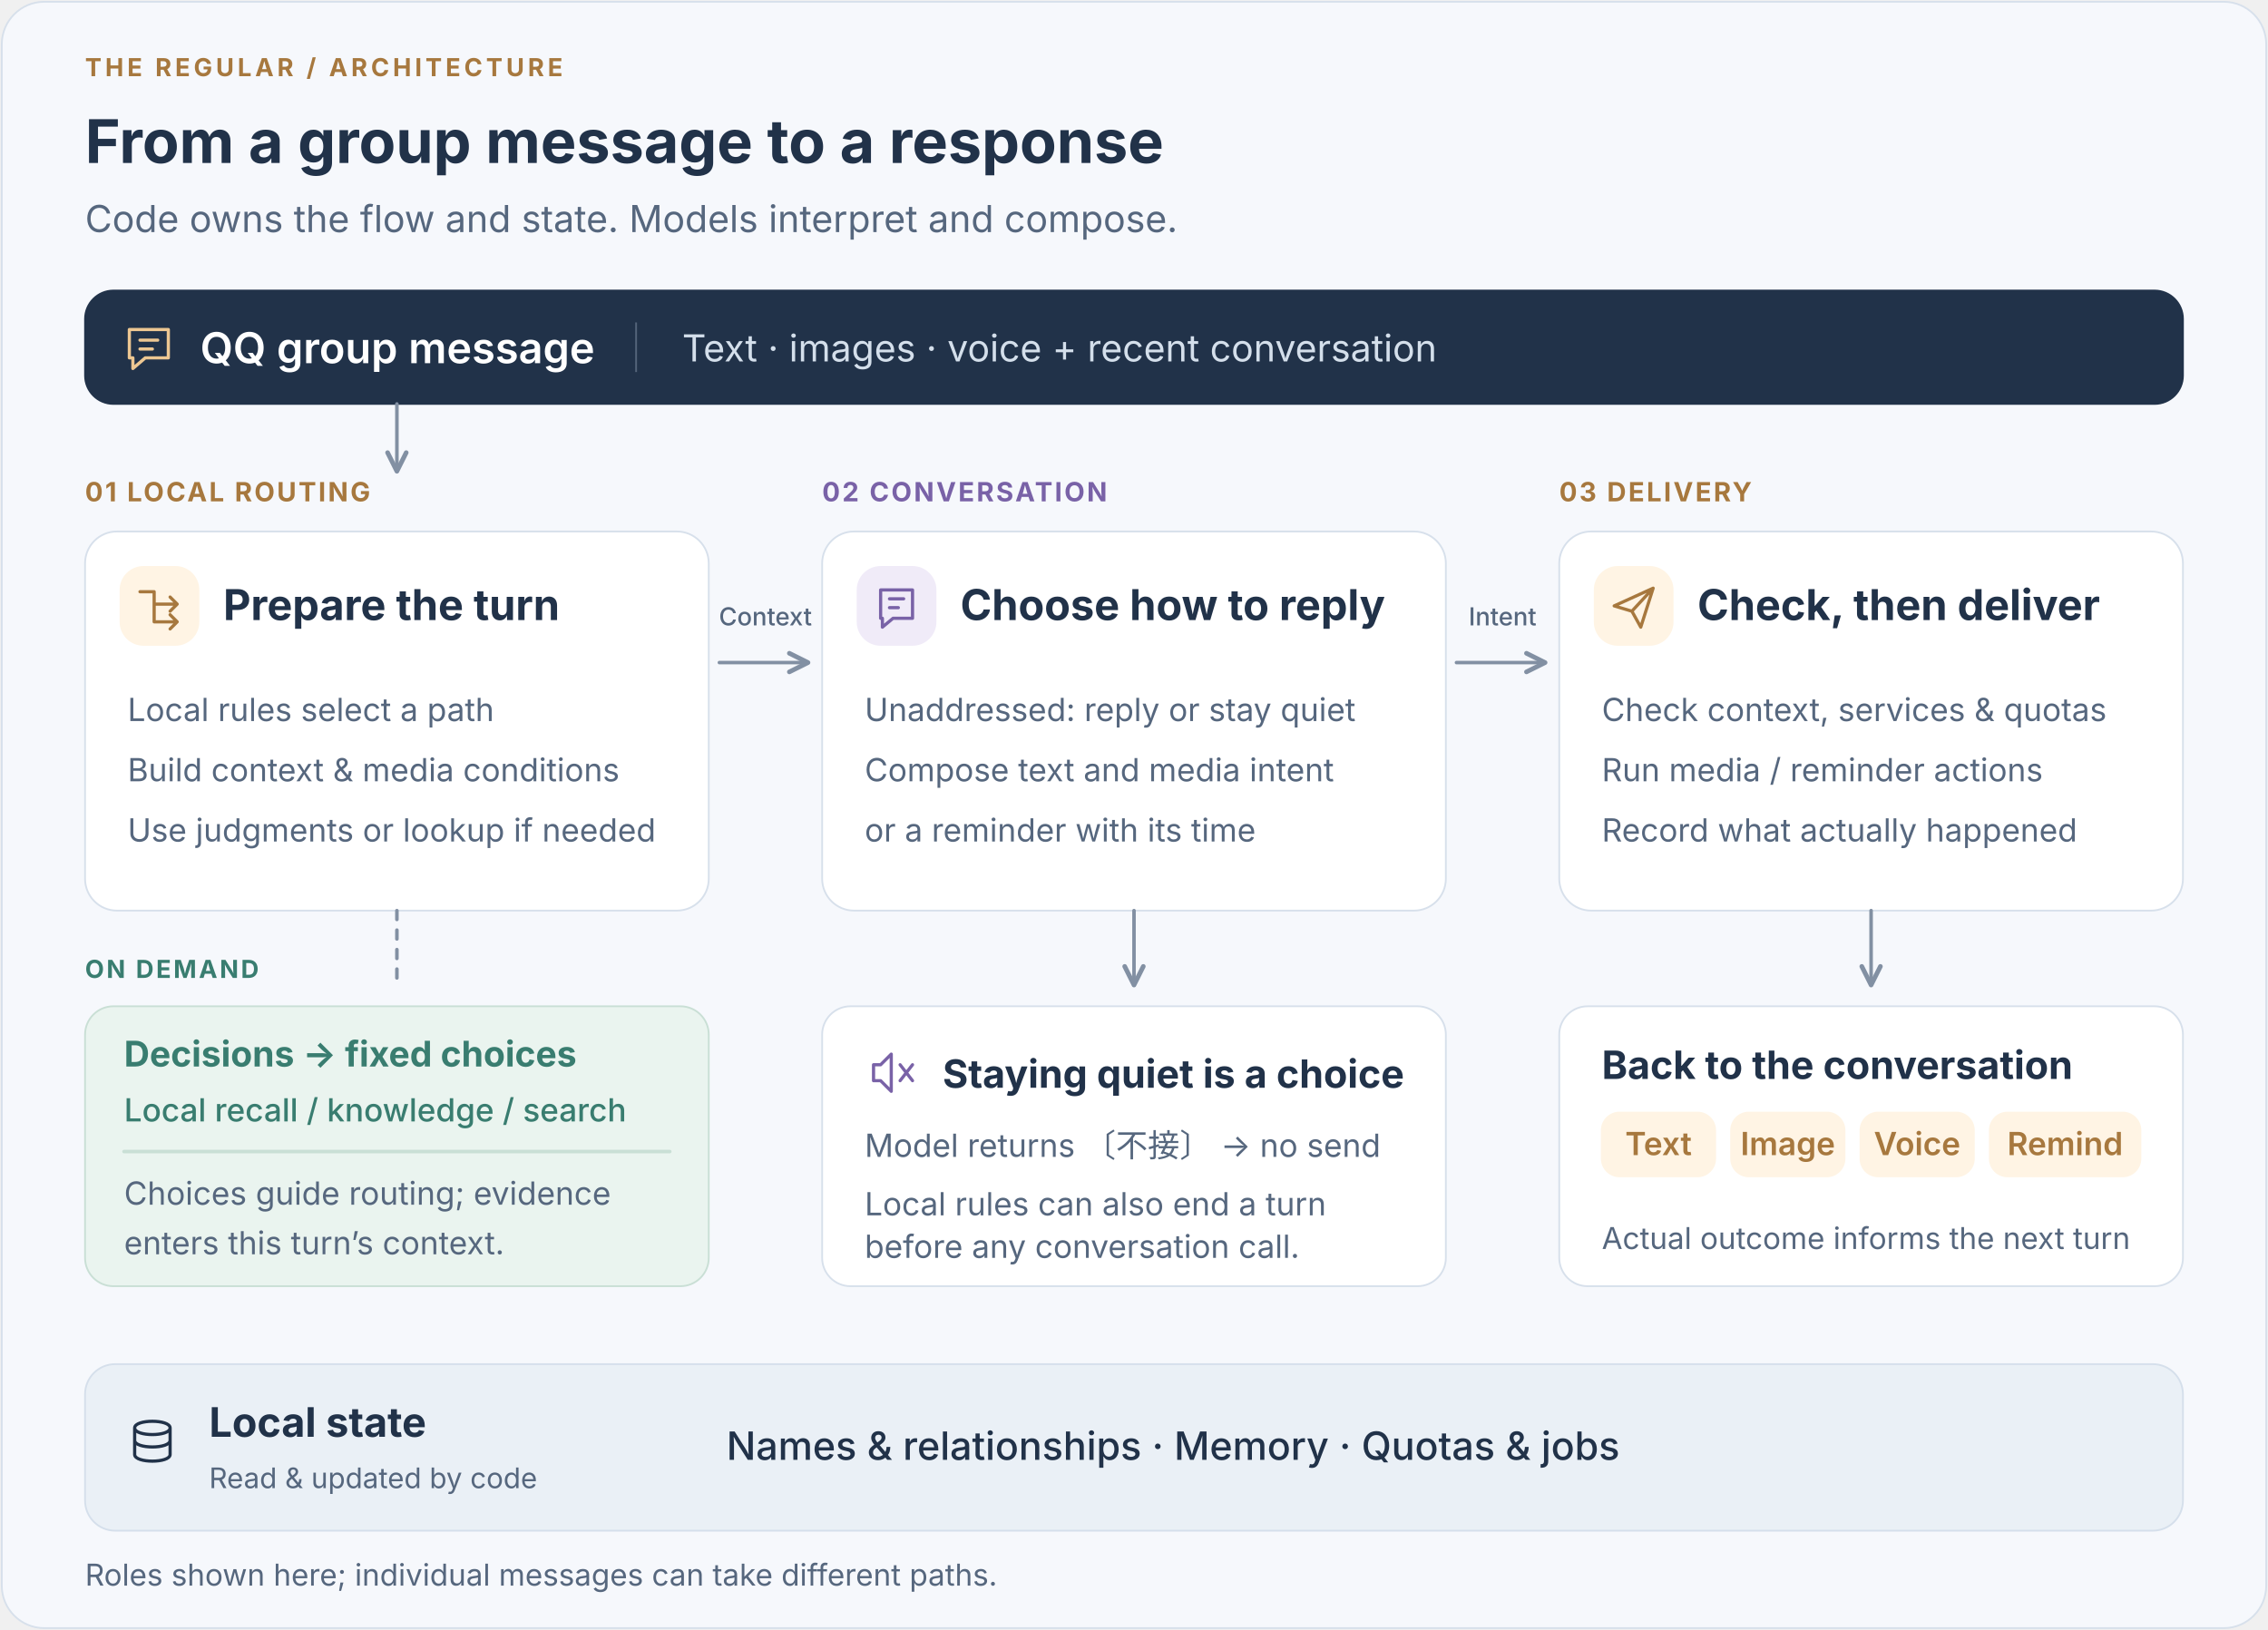
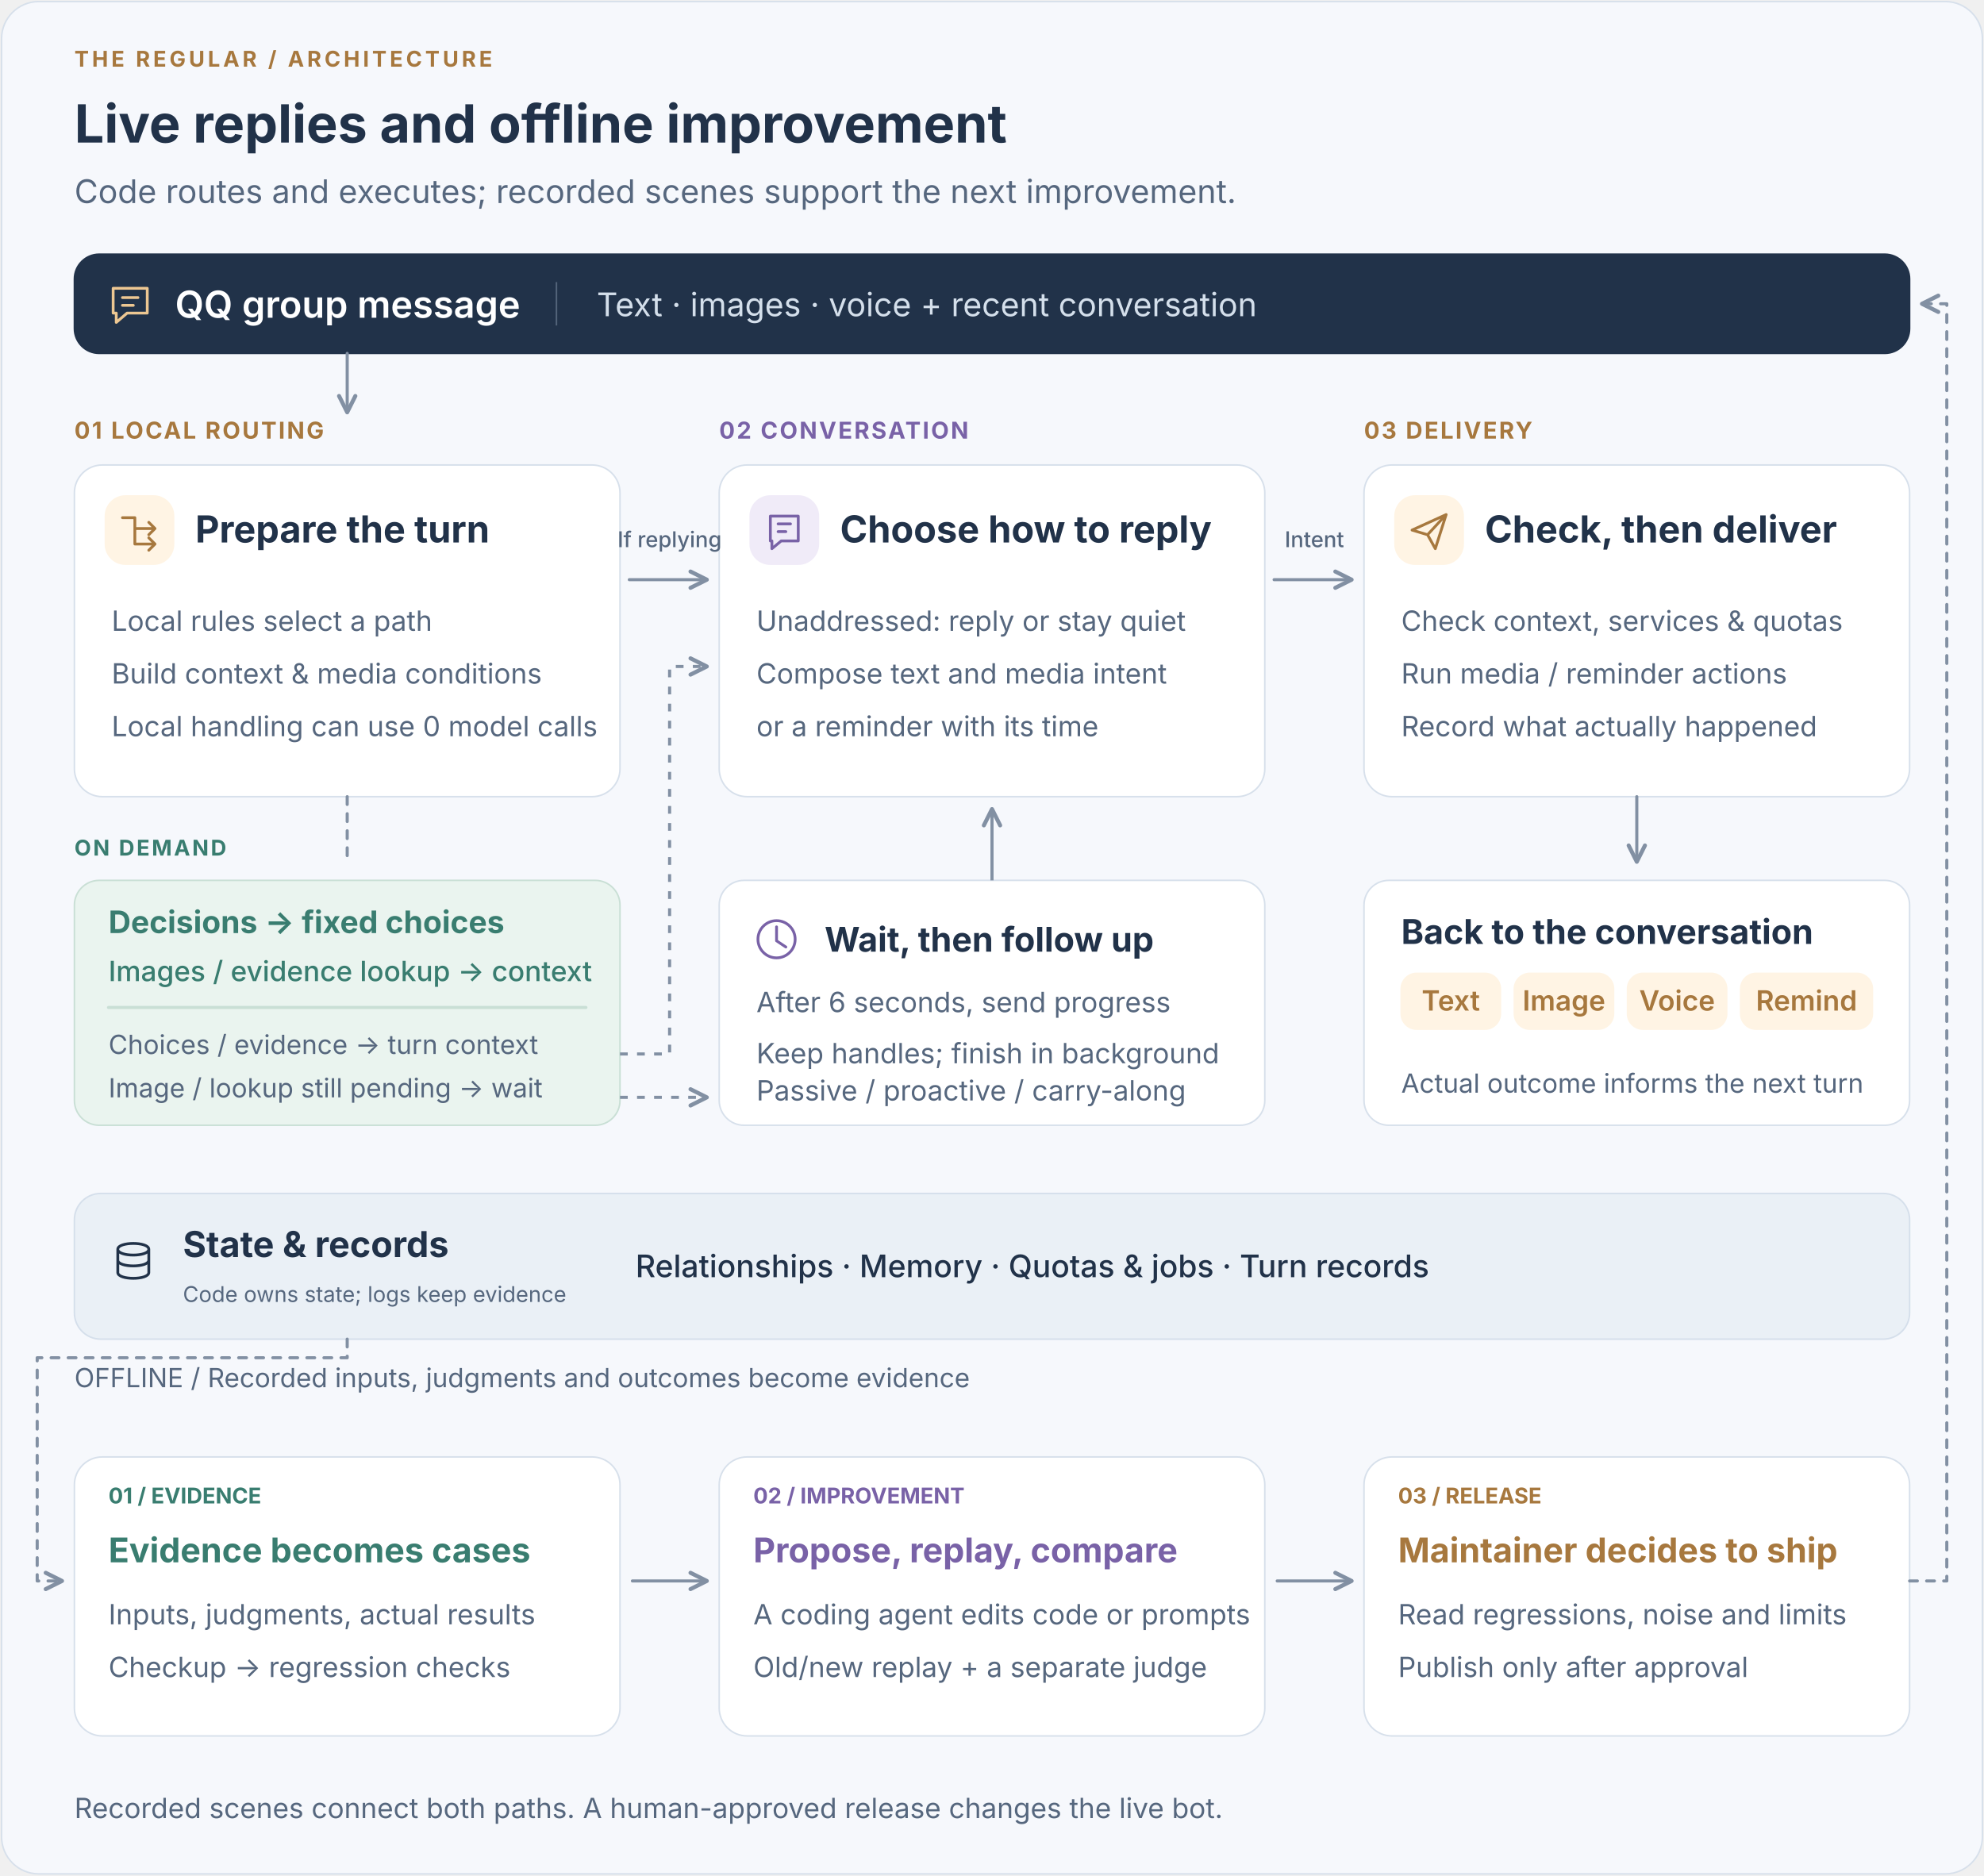
- <svg xmlns="http://www.w3.org/2000/svg" width="1280" height="920" viewBox="0 0 1280 920" role="img" aria-labelledby="flow-title flow-desc" xml:lang="en">
+ <svg xmlns="http://www.w3.org/2000/svg" width="1280" height="1210" viewBox="0 0 1280 1210" role="img" aria-labelledby="flow-title flow-desc" xml:lang="en">
  <defs>
    <marker id="arrow" viewBox="0 0 8 8" refX="7" refY="4" markerWidth="7" markerHeight="7" orient="auto-start-reverse">
      <path d="M1 1l6 3-6 3" fill="none" stroke="#8290A3" stroke-width="1.5" stroke-linecap="round" stroke-linejoin="round" />
    </marker>
  </defs>
  <g font-family="-apple-system, BlinkMacSystemFont, 'Segoe UI', 'PingFang SC', 'Microsoft YaHei', sans-serif">
-     <rect x="1" y="1" width="1278" height="918" rx="24" fill="#F6F8FC" stroke="#D7E0EB" />
+     <rect x="1" y="1" width="1278" height="1208" rx="24" fill="#F6F8FC" stroke="#D7E0EB" />
    <text x="48" y="43" font-size="14" font-weight="700" fill="#A7783E" letter-spacing="2">THE REGULAR / ARCHITECTURE</text>
-     <text x="48" y="92" font-size="34" font-weight="700" fill="#213249">From a group message to a response</text>
-     <text x="48" y="131" font-size="21" font-weight="400" fill="#56677E">Code owns the flow and state. Models interpret and compose.</text>
+     <text x="48" y="92" font-size="34" font-weight="700" fill="#213249">Live replies and offline improvement</text>
+     <text x="48" y="131" font-size="21" font-weight="400" fill="#56677E">Code routes and executes; recorded scenes support the next improvement.</text>
    <rect x="48" y="164" width="1184" height="64" rx="16" fill="#213249" stroke="#213249" />
    <g transform="translate(70 183)" fill="none" stroke="#EDC792" stroke-width="1.8" stroke-linecap="round" stroke-linejoin="round">
      <path d="M3 3h22v16H12l-7 6v-6H3z M9 9h10 M9 14h7" />
    </g>
    <text x="113" y="205" font-size="24" font-weight="600" fill="#FFFFFF">QQ group message</text>
    <path d="M359 182v28" stroke="#54647A" />
    <text x="385" y="204" font-size="21" font-weight="400" fill="#D4DFEB">Text · images · voice + recent conversation</text>
    <path d="M224 228v38" fill="none" stroke="#8290A3" stroke-width="2" stroke-linecap="round" stroke-linejoin="round" marker-end="url(#arrow)" />
    <text x="48" y="283" font-size="15" font-weight="700" fill="#A7783E" letter-spacing="1.2">01  LOCAL ROUTING</text>
    <text x="464" y="283" font-size="15" font-weight="700" fill="#7962A7" letter-spacing="1.2">02  CONVERSATION</text>
    <text x="880" y="283" font-size="15" font-weight="700" fill="#A7783E" letter-spacing="1.2">03  DELIVERY</text>
    <rect x="48" y="300" width="352" height="214" rx="18" fill="#FFFFFF" stroke="#D7E0EB" />
    <rect x="68" y="320" width="44" height="44" rx="13" fill="#FFF4E4" stroke="#FFF4E4" />
    <g transform="translate(76 328)" fill="none" stroke="#A7783E" stroke-width="1.8" stroke-linecap="round" stroke-linejoin="round">
      <path d="M3 6h8v7h13 M11 13v10h13 M20 9l4 4-4 4 M20 19l4 4-4 4" />
    </g>
    <text x="126" y="350" font-size="24" font-weight="650" fill="#213249">Prepare the turn</text>
    <rect x="464" y="300" width="352" height="214" rx="18" fill="#FFFFFF" stroke="#D7E0EB" />
    <rect x="484" y="320" width="44" height="44" rx="13" fill="#F0EBF8" stroke="#F0EBF8" />
    <g transform="translate(492 328)" fill="none" stroke="#7962A7" stroke-width="1.8" stroke-linecap="round" stroke-linejoin="round">
      <path d="M5 5h18v16H12l-6 5v-5H5z M10 10h8 M10 15h5" />
    </g>
    <text x="542" y="350" font-size="24" font-weight="650" fill="#213249">Choose how to reply</text>
    <rect x="880" y="300" width="352" height="214" rx="18" fill="#FFFFFF" stroke="#D7E0EB" />
    <rect x="900" y="320" width="44" height="44" rx="13" fill="#FFF4E4" stroke="#FFF4E4" />
    <g transform="translate(908 328)" fill="none" stroke="#A7783E" stroke-width="1.8" stroke-linecap="round" stroke-linejoin="round">
      <path d="M3 14l22-10-7 22-5-9-10-3z M13 17L25 4" />
    </g>
    <text x="958" y="350" font-size="24" font-weight="650" fill="#213249">Check, then deliver</text>
    <text x="72" y="407" font-size="18" font-weight="400" fill="#56677E">Local rules select a path</text>
    <text x="72" y="441" font-size="18" font-weight="400" fill="#56677E">Build context &amp; media conditions</text>
-     <text x="72" y="475" font-size="18" font-weight="400" fill="#56677E">Use judgments or lookup if needed</text>
+     <text x="72" y="475" font-size="18" font-weight="400" fill="#56677E">Local handling can use 0 model calls</text>
    <text x="488" y="407" font-size="18" font-weight="400" fill="#56677E">Unaddressed: reply or stay quiet</text>
    <text x="488" y="441" font-size="18" font-weight="400" fill="#56677E">Compose text and media intent</text>
    <text x="488" y="475" font-size="18" font-weight="400" fill="#56677E">or a reminder with its time</text>
    <text x="904" y="407" font-size="18" font-weight="400" fill="#56677E">Check context, services &amp; quotas</text>
    <text x="904" y="441" font-size="18" font-weight="400" fill="#56677E">Run media / reminder actions</text>
    <text x="904" y="475" font-size="18" font-weight="400" fill="#56677E">Record what actually happened</text>
    <path d="M406 374h50" fill="none" stroke="#8290A3" stroke-width="2" stroke-linecap="round" stroke-linejoin="round" marker-end="url(#arrow)" />
-     <text x="432" y="353" font-size="14" font-weight="500" fill="#56677E" text-anchor="middle">Context</text>
+     <text x="432" y="353" font-size="14" font-weight="500" fill="#56677E" text-anchor="middle">If replying</text>
    <path d="M822 374h50" fill="none" stroke="#8290A3" stroke-width="2" stroke-linecap="round" stroke-linejoin="round" marker-end="url(#arrow)" />
    <text x="848" y="353" font-size="14" font-weight="500" fill="#56677E" text-anchor="middle">Intent</text>
    <path d="M224 514v42" fill="none" stroke="#8290A3" stroke-width="2" stroke-linecap="round" stroke-linejoin="round" stroke-dasharray="5 6" />
    <text x="48" y="552" font-size="14" font-weight="700" fill="#397D70" letter-spacing="1.3">ON DEMAND</text>
    <rect x="48" y="568" width="352" height="158" rx="16" fill="#EAF4EF" stroke="#C9DFD5" />
    <text x="70" y="602" font-size="20" font-weight="650" fill="#397D70">Decisions → fixed choices</text>
-     <text x="70" y="633" font-size="18" font-weight="500" fill="#397D70">Local recall / knowledge / search</text>
+     <text x="70" y="633" font-size="18" font-weight="500" fill="#397D70">Images / evidence lookup → context</text>
    <path d="M70 650h308" fill="none" stroke="#C9DFD5" stroke-width="2" stroke-linecap="round" stroke-linejoin="round" />
-     <text x="70" y="680" font-size="18" font-weight="400" fill="#56677E">Choices guide routing; evidence</text>
-     <text x="70" y="708" font-size="18" font-weight="400" fill="#56677E">enters this turn’s context.</text>
-     <path d="M640 514v42" fill="none" stroke="#8290A3" stroke-width="2" stroke-linecap="round" stroke-linejoin="round" marker-end="url(#arrow)" />
+     <text x="70" y="680" font-size="17" font-weight="400" fill="#56677E">Choices / evidence → turn context</text>
+     <text x="70" y="708" font-size="17" font-weight="400" fill="#56677E">Image / lookup still pending → wait</text>
    <rect x="464" y="568" width="352" height="158" rx="16" fill="#FFFFFF" stroke="#D7E0EB" />
    <g transform="translate(486 591)" fill="none" stroke="#7962A7" stroke-width="1.8" stroke-linecap="round" stroke-linejoin="round">
-       <path d="M7 10v9h4l6 6V4l-6 6H7z M22 10l7 9 M29 10l-7 9" />
+       <circle cx="15" cy="15" r="12" />
+       <path d="M15 7v9l6 4" />
    </g>
-     <text x="532" y="614" font-size="22" font-weight="650" fill="#213249">Staying quiet is a choice</text>
-     <text x="488" y="653" font-size="18" font-weight="400" fill="#56677E">Model returns 〔不接〕 → no send</text>
-     <text x="488" y="686" font-size="18" font-weight="400" fill="#56677E">Local rules can also end a turn</text>
-     <text x="488" y="710" font-size="18" font-weight="400" fill="#56677E">before any conversation call.</text>
+     <text x="532" y="614" font-size="22" font-weight="650" fill="#213249">Wait, then follow up</text>
+     <text x="488" y="653" font-size="18" font-weight="400" fill="#56677E">After 6 seconds, send progress</text>
+     <text x="488" y="686" font-size="18" font-weight="400" fill="#56677E">Keep handles; finish in background</text>
+     <text x="488" y="710" font-size="18" font-weight="400" fill="#56677E">Passive / proactive / carry-along</text>
    <path d="M1056 514v42" fill="none" stroke="#8290A3" stroke-width="2" stroke-linecap="round" stroke-linejoin="round" marker-end="url(#arrow)" />
    <rect x="880" y="568" width="352" height="158" rx="16" fill="#FFFFFF" stroke="#D7E0EB" />
    <text x="904" y="609" font-size="22" font-weight="650" fill="#213249">Back to the conversation</text>
    <rect x="904" y="628" width="64" height="36" rx="10" fill="#FFF4E4" stroke="#FFF4E4" />
    <text x="936.0" y="652" font-size="18" font-weight="600" fill="#A7783E" text-anchor="middle">Text</text>
    <rect x="977" y="628" width="64" height="36" rx="10" fill="#FFF4E4" stroke="#FFF4E4" />
    <text x="1009.0" y="652" font-size="18" font-weight="600" fill="#A7783E" text-anchor="middle">Image</text>
    <rect x="1050" y="628" width="64" height="36" rx="10" fill="#FFF4E4" stroke="#FFF4E4" />
    <text x="1082.0" y="652" font-size="18" font-weight="600" fill="#A7783E" text-anchor="middle">Voice</text>
    <rect x="1123" y="628" width="85" height="36" rx="10" fill="#FFF4E4" stroke="#FFF4E4" />
    <text x="1165.5" y="652" font-size="18" font-weight="600" fill="#A7783E" text-anchor="middle">Remind</text>
    <text x="904" y="705" font-size="17" font-weight="400" fill="#56677E">Actual outcome informs the next turn</text>
+     <path d="M400 680h32V430h24" fill="none" stroke="#8290A3" stroke-width="2" marker-end="url(#arrow)" stroke-dasharray="5 6" />
+     <path d="M400 708h56" fill="none" stroke="#8290A3" stroke-width="2" marker-end="url(#arrow)" stroke-dasharray="5 6" />
+     <path d="M640 568v-46" fill="none" stroke="#8290A3" stroke-width="2" marker-end="url(#arrow)" />
    <rect x="48" y="770" width="1184" height="94" rx="17" fill="#EAF0F6" stroke="#D5DFEB" />
    <g transform="translate(72 799)" fill="none" stroke="#213249" stroke-width="1.8" stroke-linecap="round" stroke-linejoin="round">
      <path d="M4 7c0-5 20-5 20 0s-20 5-20 0v15c0 5 20 5 20 0V7 M4 14c0 5 20 5 20 0" />
    </g>
-     <text x="118" y="811" font-size="23" font-weight="650" fill="#213249">Local state</text>
-     <text x="118" y="840" font-size="16" font-weight="400" fill="#56677E">Read &amp; updated by code</text>
-     <text x="410" y="824" font-size="22" font-weight="500" fill="#213249">Names &amp; relationships   ·   Memory   ·   Quotas &amp; jobs</text>
-     <text x="48" y="895" font-size="17" font-weight="400" fill="#56677E">Roles shown here; individual messages can take different paths.</text>
+     <text x="118" y="811" font-size="23" font-weight="650" fill="#213249">State &amp; records</text>
+     <text x="118" y="840" font-size="14" font-weight="400" fill="#56677E">Code owns state; logs keep evidence</text>
+     <text x="410" y="824" font-size="20" font-weight="500" fill="#213249">Relationships · Memory · Quotas &amp; jobs · Turn records</text>
+     <text x="48" y="895" font-size="17" font-weight="400" fill="#56677E">OFFLINE / Recorded inputs, judgments and outcomes become evidence</text>
+     <path d="M224 864v12H24v144h16" fill="none" stroke="#8290A3" stroke-width="2" stroke-linecap="round" stroke-linejoin="round" marker-end="url(#arrow)" stroke-dasharray="5 6" />
+     <rect x="48" y="940" width="352" height="180" rx="18" fill="#FFFFFF" stroke="#D7E0EB" />
+     <text x="70" y="970" font-size="14" fill="#397D70" font-weight="700">01 / EVIDENCE</text>
+     <text x="70" y="1008" font-size="22" fill="#397D70" font-weight="650">Evidence becomes cases</text>
+     <text x="70" y="1048" font-size="18" fill="#56677E" font-weight="400">Inputs, judgments, actual results</text>
+     <text x="70" y="1082" font-size="18" fill="#56677E" font-weight="400">Checkup → regression checks</text>
+     <rect x="464" y="940" width="352" height="180" rx="18" fill="#FFFFFF" stroke="#D7E0EB" />
+     <text x="486" y="970" font-size="14" fill="#7962A7" font-weight="700">02 / IMPROVEMENT</text>
+     <text x="486" y="1008" font-size="22" fill="#7962A7" font-weight="650">Propose, replay, compare</text>
+     <text x="486" y="1048" font-size="18" fill="#56677E" font-weight="400">A coding agent edits code or prompts</text>
+     <text x="486" y="1082" font-size="18" fill="#56677E" font-weight="400">Old/new replay + a separate judge</text>
+     <rect x="880" y="940" width="352" height="180" rx="18" fill="#FFFFFF" stroke="#D7E0EB" />
+     <text x="902" y="970" font-size="14" fill="#A7783E" font-weight="700">03 / RELEASE</text>
+     <text x="902" y="1008" font-size="22" fill="#A7783E" font-weight="650">Maintainer decides to ship</text>
+     <text x="902" y="1048" font-size="18" fill="#56677E" font-weight="400">Read regressions, noise and limits</text>
+     <text x="902" y="1082" font-size="18" fill="#56677E" font-weight="400">Publish only after approval</text>
+     <path d="M408 1020h48" fill="none" stroke="#8290A3" stroke-width="2" stroke-linecap="round" stroke-linejoin="round" marker-end="url(#arrow)" />
+     <path d="M824 1020h48" fill="none" stroke="#8290A3" stroke-width="2" stroke-linecap="round" stroke-linejoin="round" marker-end="url(#arrow)" />
+     <path d="M1232 1020h24V196h-16" fill="none" stroke="#8290A3" stroke-width="2" stroke-linecap="round" stroke-linejoin="round" marker-end="url(#arrow)" stroke-dasharray="5 6" />
+     <text x="48" y="1173" font-size="18" fill="#56677E" font-weight="400">Recorded scenes connect both paths. A human-approved release changes the live bot.</text>
  </g>
</svg>
